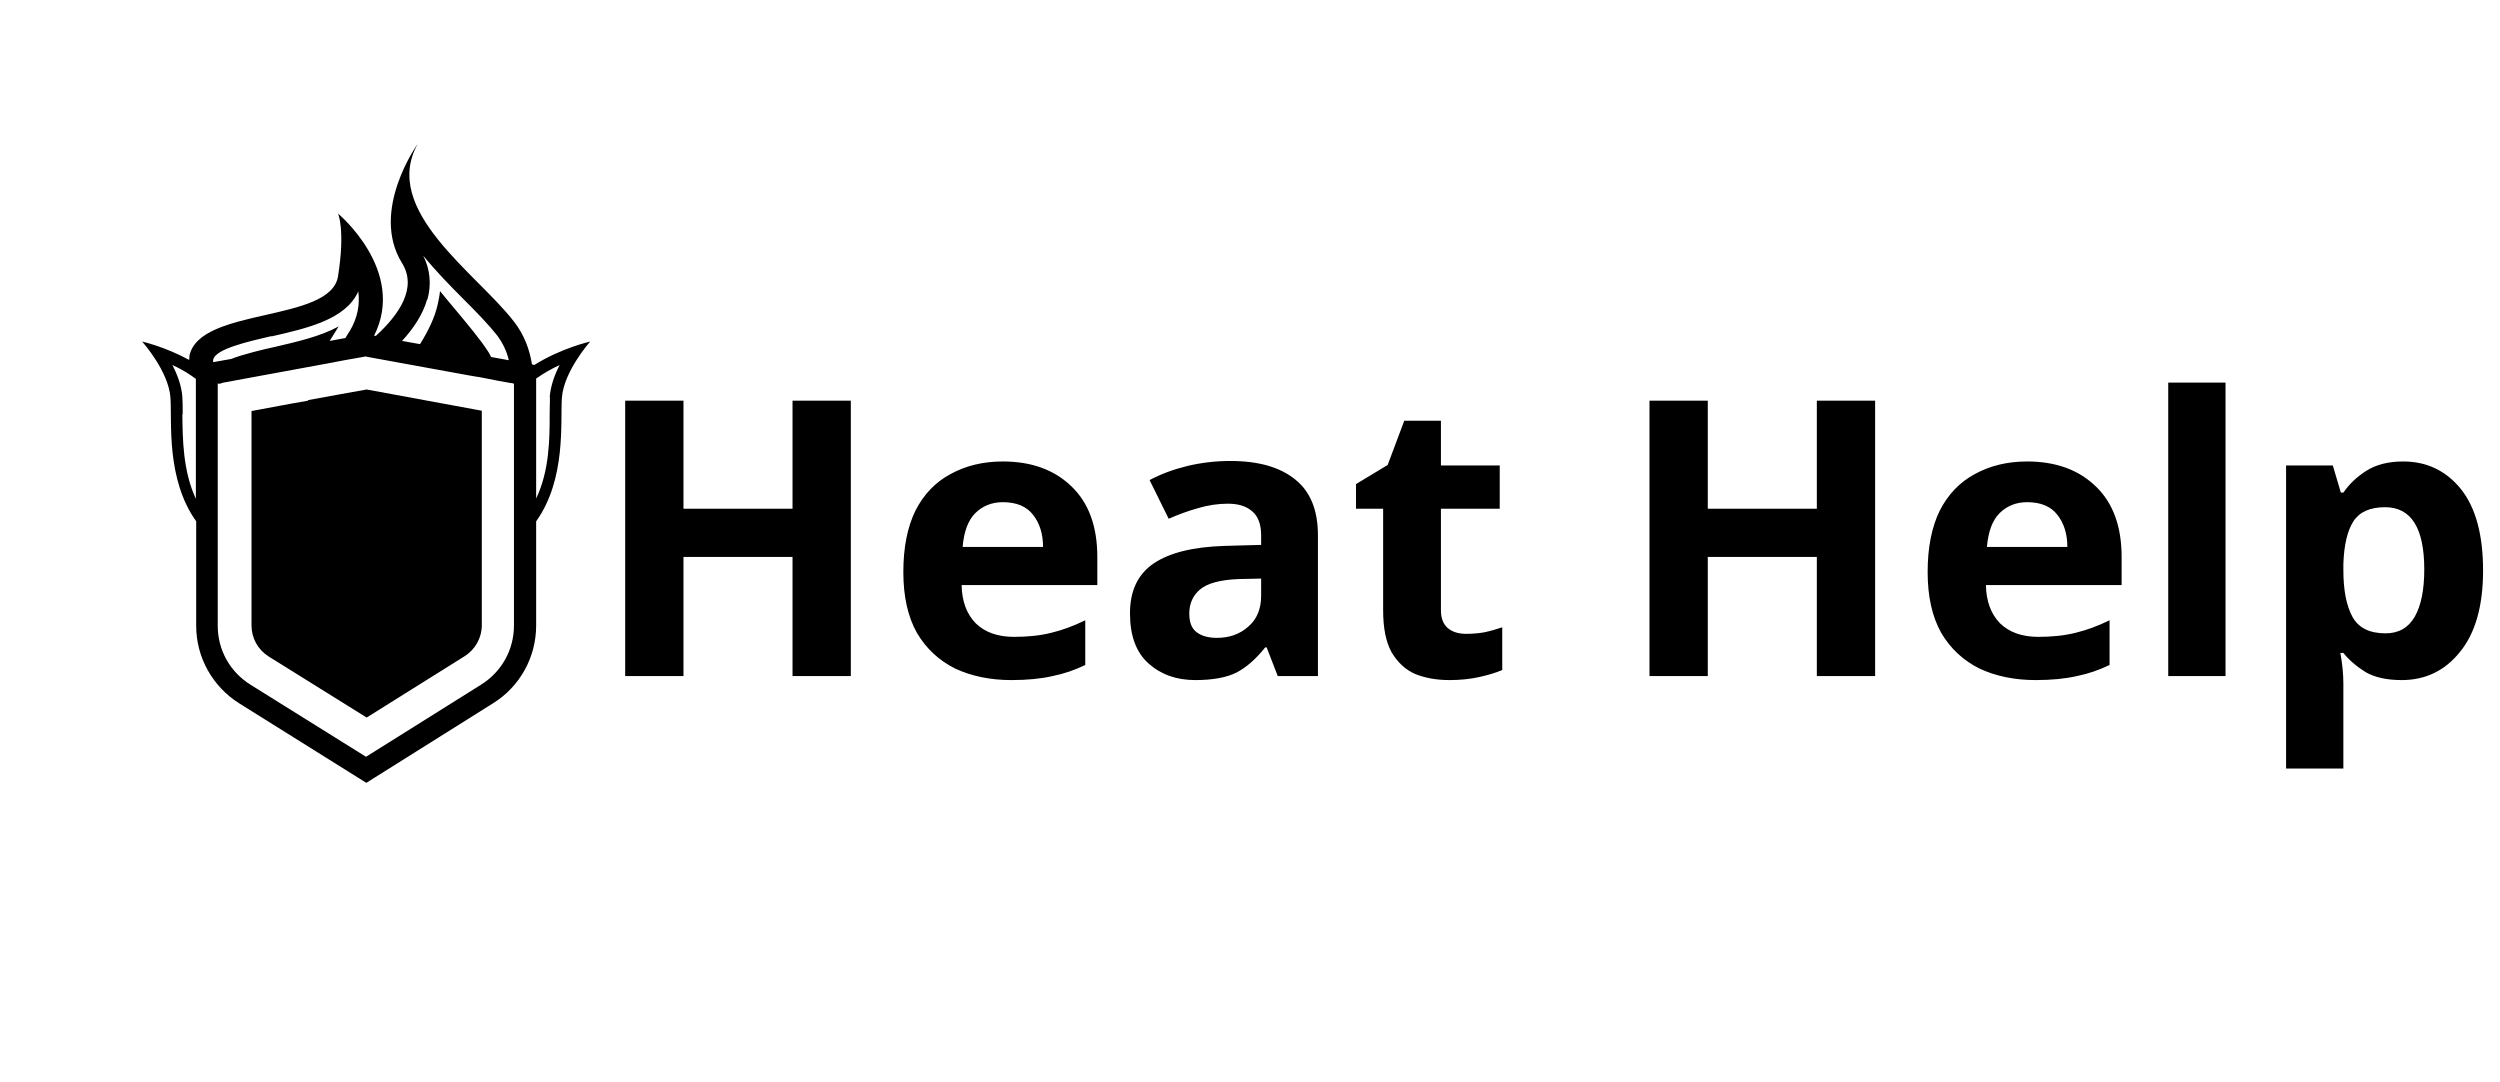
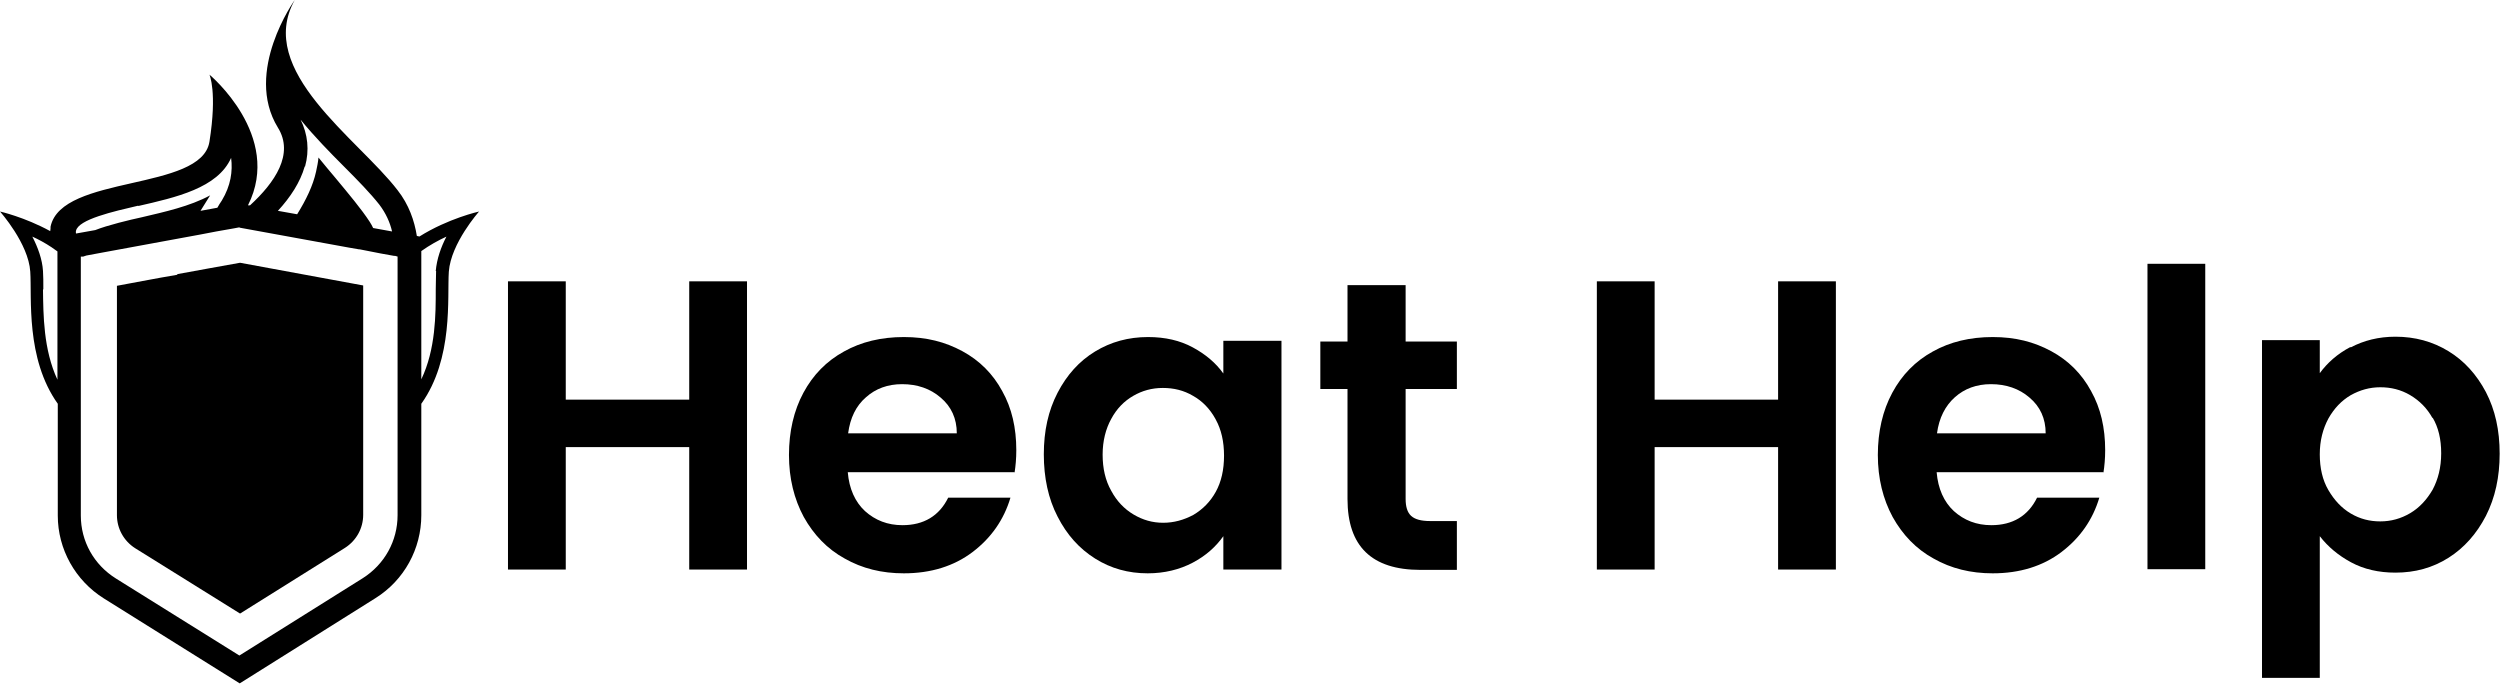
- <svg xmlns="http://www.w3.org/2000/svg" id="black_and_white" data-name="black and white" viewBox="0 0 77.73 33.63">
-   <defs>
-     <style>
-       .cls-1 {
-         font-family: Poppins-SemiBold, Poppins;
-         font-size: 12px;
-         font-weight: 600;
-       }
-     </style>
-   </defs>
-   <g>
-     <path d="m16.63,11.35l-.09-.02c-.07-.44-.23-.91-.56-1.33-1.15-1.5-4.15-3.46-2.99-5.53,0,0-1.5,2.08-.49,3.71.48.77-.09,1.6-.81,2.26h-.06c1.02-2.02-1.12-3.8-1.12-3.8,0,0,.23.5,0,1.95s-4.3.95-4.62,2.47c0,.04,0,.09-.01.13-.75-.41-1.46-.57-1.46-.57,0,0,.83.93.88,1.75.05.75-.14,2.52.8,3.84v3.25c0,.98.51,1.89,1.34,2.41l3.95,2.47,3.95-2.48c.83-.52,1.33-1.43,1.33-2.41v-3.24c.94-1.32.75-3.09.8-3.84.06-.83.88-1.75.88-1.75,0,0-.9.2-1.74.73Zm-3.34-2.04c.13-.47.08-.94-.13-1.36.4.49.85.95,1.26,1.36.4.4.77.78,1.03,1.11.19.25.31.52.37.78l-.55-.1c-.03-.06-.06-.12-.1-.18-.24-.37-.61-.81-1-1.28-.16-.19-.32-.38-.49-.59-.01.13-.04.27-.07.41-.09.41-.29.82-.55,1.24l-.56-.1c.36-.39.65-.83.78-1.29Zm-1.9,1.78l3.18.58h0s.29.05.29.05h.02s.61.12.61.12l.39.07h.03s.07.02.07.02v7.52c0,.75-.38,1.43-1.01,1.83l-3.59,2.25-3.59-2.24c-.64-.4-1.02-1.08-1.02-1.83v-7.53h.07s.09-.03.09-.03l.43-.08,2.39-.44.49-.09.47-.09.51-.09.16-.03Zm-2.95-.63c1.09-.25,2.31-.52,2.7-1.4.05.39-.01.81-.27,1.24-.05.07-.09.14-.13.21l-.49.09c.09-.15.18-.29.28-.45-.59.32-1.32.48-2,.64-.33.07-.99.23-1.34.37l-.56.1s-.01-.05,0-.08c.07-.33,1.08-.56,1.81-.73Zm-2.76,2.42c0-.21,0-.39-.01-.53-.02-.34-.15-.69-.31-1,.18.08.38.19.56.31.06.04.11.08.17.12v3.73c-.41-.88-.41-1.89-.42-2.62Zm11.42-.53c0,.14-.01.33-.01.53,0,.73,0,1.74-.42,2.62v-3.73c.24-.17.49-.31.73-.42-.16.31-.28.65-.31,1Z" />
-     <path d="m9.57,12.46l-.46.08-.38.07-.59.11-.32.06v6.67c0,.39.2.75.53.96l3.05,1.9,3.05-1.91c.33-.21.53-.57.53-.96v-6.67l-3.58-.66-.89.16-.93.17Z" />
+ <svg xmlns="http://www.w3.org/2000/svg" viewBox="0 0 72.69 19.87">
+   <g id="color">
+     <g>
+       <path d="m21.72,8.18v8.38h-1.68v-3.56h-3.59v3.56h-1.68v-8.38h1.68v3.44h3.59v-3.44h1.68Z" />
+       <path d="m29.51,13.73h-4.86c.04.48.21.86.5,1.13.3.27.66.41,1.09.41.62,0,1.07-.27,1.33-.8h1.81c-.19.64-.56,1.17-1.1,1.58s-1.21.62-2,.62c-.64,0-1.21-.14-1.72-.43-.51-.28-.9-.69-1.19-1.21-.28-.52-.43-1.12-.43-1.8s.14-1.29.42-1.81c.28-.52.67-.92,1.18-1.2.5-.28,1.08-.42,1.74-.42s1.2.14,1.7.41.89.66,1.16,1.16c.28.5.41,1.07.41,1.72,0,.24-.02.46-.05.65Zm-1.69-1.13c0-.43-.16-.78-.47-1.04-.3-.26-.68-.39-1.12-.39-.42,0-.77.13-1.05.38-.29.25-.46.6-.52,1.05h3.15Z" />
+       <path d="m30.75,11.42c.27-.52.63-.92,1.09-1.2.46-.28.97-.42,1.54-.42.5,0,.93.1,1.3.3.37.2.67.45.89.76v-.95h1.69v6.65h-1.69v-.97c-.22.31-.51.57-.89.77-.38.2-.82.31-1.31.31-.56,0-1.07-.14-1.53-.43-.46-.29-.82-.69-1.09-1.22-.27-.52-.4-1.13-.4-1.81s.13-1.27.4-1.79Zm4.59.76c-.16-.29-.38-.52-.65-.67-.27-.16-.56-.23-.88-.23s-.6.08-.86.23-.48.37-.64.67c-.16.29-.25.64-.25,1.04s.08.75.25,1.05c.16.3.38.53.65.69.27.16.55.24.86.24s.6-.08.88-.23c.27-.16.49-.38.65-.67s.24-.64.24-1.05-.08-.76-.24-1.05Z" />
+       <path d="m40.87,11.29v3.22c0,.22.05.39.16.49.11.1.29.15.55.15h.78v1.42h-1.06c-1.42,0-2.12-.69-2.12-2.06v-3.2h-.79v-1.38h.79v-1.64h1.69v1.64h1.49v1.38h-1.49Z" />
+       <path d="m53.38,8.18v8.38h-1.68v-3.56h-3.59v3.56h-1.68v-8.38h1.68v3.44h3.59v-3.44h1.68Z" />
+       <path d="m61.17,13.73h-4.86c.04.48.21.86.5,1.13.3.27.66.41,1.09.41.62,0,1.07-.27,1.33-.8h1.81c-.19.64-.56,1.17-1.1,1.58-.54.41-1.21.62-2,.62-.64,0-1.21-.14-1.72-.43-.51-.28-.9-.69-1.19-1.21-.28-.52-.43-1.12-.43-1.8s.14-1.29.42-1.81c.28-.52.67-.92,1.18-1.2.5-.28,1.08-.42,1.74-.42s1.2.14,1.7.41.89.66,1.16,1.16c.28.5.41,1.07.41,1.72,0,.24-.02.46-.05.65Zm-1.69-1.13c0-.43-.16-.78-.47-1.04-.3-.26-.68-.39-1.12-.39-.42,0-.77.13-1.05.38s-.46.6-.52,1.05h3.16Z" />
+       <path d="m64.12,7.67v8.88h-1.68V7.67h1.68Z" />
+       <path d="m68.35,10.1c.38-.2.81-.31,1.3-.31.57,0,1.08.14,1.54.42.46.28.82.68,1.09,1.19.27.52.4,1.11.4,1.79s-.13,1.28-.4,1.81c-.27.52-.63.93-1.09,1.22-.46.29-.97.43-1.54.43-.49,0-.92-.1-1.29-.3-.37-.2-.67-.45-.91-.76v4.12h-1.68v-9.82h1.68v.96c.22-.3.51-.56.89-.76Zm2.38,2.06c-.16-.29-.38-.51-.65-.67s-.56-.23-.87-.23-.59.08-.86.23c-.27.16-.48.38-.65.68-.16.3-.25.64-.25,1.04s.08.75.25,1.04.38.52.65.68c.27.16.55.23.86.23s.6-.08.87-.24.48-.39.65-.68c.16-.3.25-.65.25-1.06s-.08-.75-.25-1.04Z" />
+     </g>
  </g>
-   <text class="cls-1" transform="translate(18.36 21.02)">
-     <tspan x="0" y="0">Heat Help</tspan>
-   </text>
+   <g id="black_and_white" data-name="black and white">
+     <g>
+       <path d="m12.21,6.88l-.09-.02c-.07-.44-.23-.91-.56-1.33C10.41,4.03,7.42,2.06,8.57,0,8.57,0,7.08,2.08,8.08,3.71c.48.77-.09,1.6-.81,2.26h-.06c1.02-2.02-1.12-3.8-1.12-3.8,0,0,.23.5,0,1.95s-4.3.95-4.62,2.47c0,.04,0,.09-.01.13-.75-.41-1.46-.57-1.46-.57,0,0,.83.93.88,1.75.05.75-.14,2.52.8,3.84v3.25c0,.98.51,1.89,1.34,2.41l3.95,2.47,3.95-2.48c.83-.52,1.33-1.43,1.33-2.41v-3.24c.94-1.32.75-3.09.8-3.84.06-.83.88-1.75.88-1.75,0,0-.9.2-1.74.73Zm-3.34-2.04c.13-.47.08-.94-.13-1.36.4.49.85.95,1.26,1.36.4.4.77.78,1.03,1.11.19.25.31.52.37.78l-.55-.1c-.03-.06-.06-.12-.1-.18-.24-.37-.61-.81-1-1.28-.16-.19-.32-.38-.49-.59-.01.13-.04.27-.07.41-.09.41-.29.82-.55,1.24l-.56-.1c.36-.39.65-.83.78-1.29Zm-1.9,1.78l3.18.58h0s.29.05.29.05h.02s.61.12.61.12l.39.07h.03s.07.02.07.02v7.52c0,.75-.38,1.43-1.01,1.83l-3.59,2.25-3.59-2.24c-.64-.4-1.02-1.08-1.02-1.83v-7.53h.07s.09-.03.09-.03l.43-.08,2.39-.44.49-.09.47-.09.51-.09.16-.03Zm-2.95-.63c1.09-.25,2.31-.52,2.7-1.4.05.39-.01.81-.27,1.24-.05.07-.09.14-.13.21l-.49.09c.09-.15.18-.29.28-.45-.59.32-1.32.48-2,.64-.33.07-.99.23-1.34.37l-.56.1s-.01-.05,0-.08c.07-.33,1.08-.56,1.81-.73Zm-2.76,2.42c0-.21,0-.39-.01-.53-.02-.34-.15-.69-.31-1,.18.08.38.19.56.31.06.04.11.08.17.12v3.73c-.41-.88-.41-1.89-.42-2.62Zm11.42-.53c0,.14-.01.33-.01.53,0,.73,0,1.74-.42,2.62v-3.73c.24-.17.49-.31.73-.42-.16.31-.28.65-.31,1Z" />
+       <path d="m5.15,7.99l-.46.08-.38.07-.59.11-.32.06v6.67c0,.39.2.75.53.96l3.05,1.9,3.05-1.91c.33-.21.53-.57.53-.96v-6.67l-3.58-.66-.89.16-.93.17Z" />
+     </g>
+   </g>
</svg>
